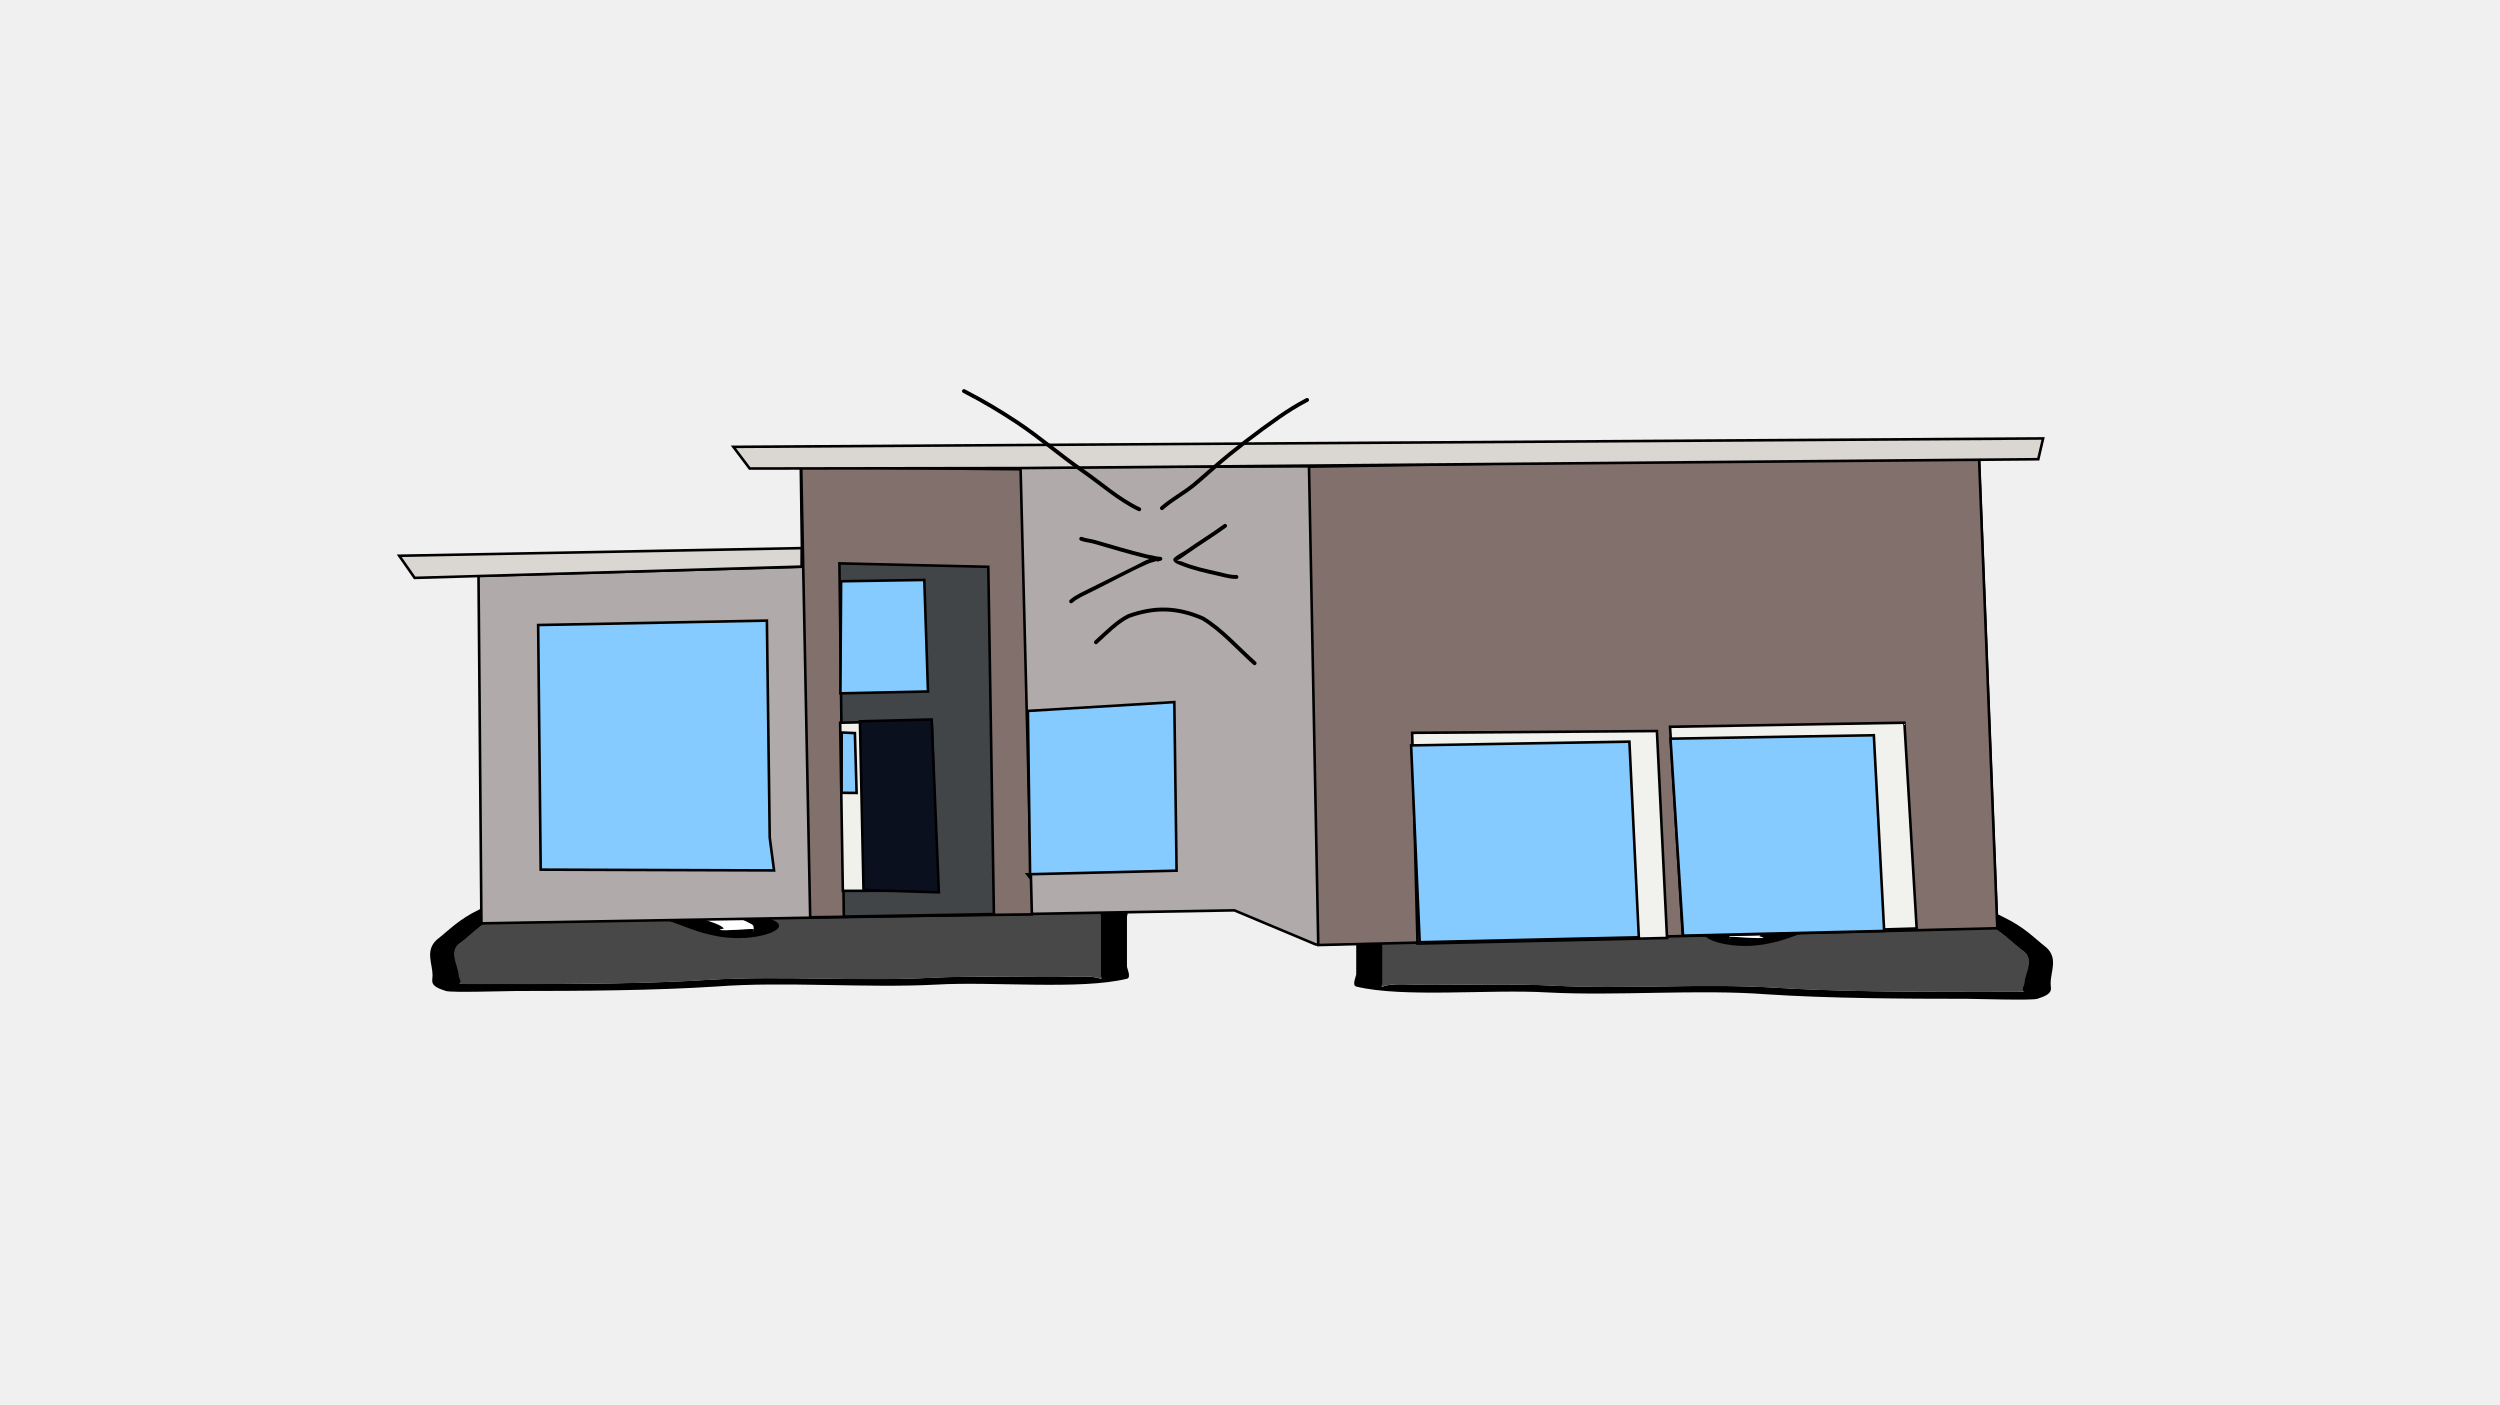
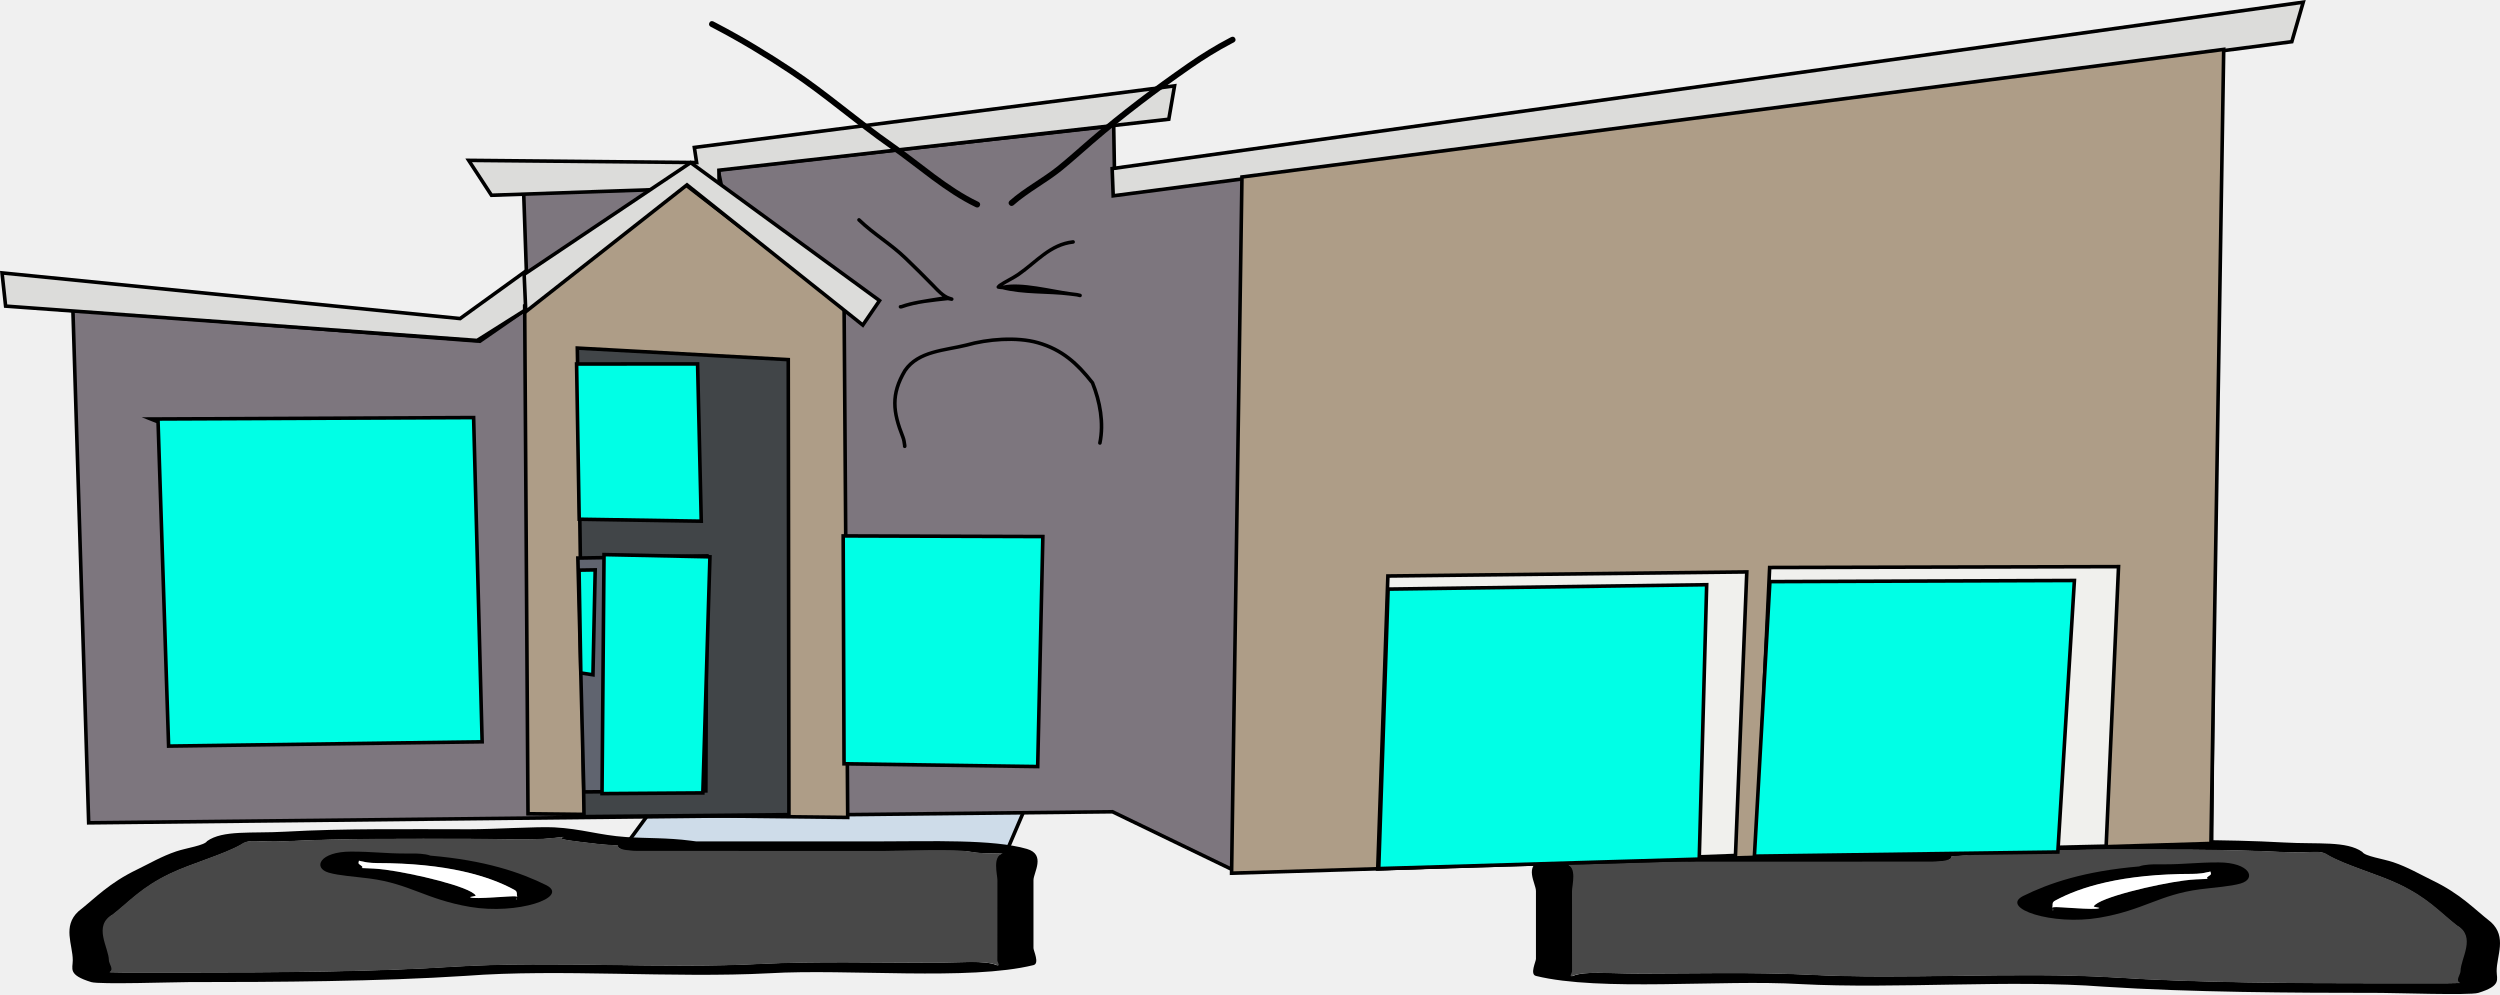
- <svg xmlns="http://www.w3.org/2000/svg" version="1.1" width="959.459" height="539.039" viewBox="0,0,959.459,539.039">
-   <g transform="translate(159.7297,89.51952)">
-     <g data-paper-data="{&quot;isPaintingLayer&quot;:true}" fill-rule="nonzero" stroke-linejoin="miter" stroke-miterlimit="10" stroke-dasharray="" stroke-dashoffset="0" style="mix-blend-mode: normal">
-       <path d="M-159.73,449.52v-539.039h959.459v539.039z" fill="none" stroke="#f00000" stroke-width="0" stroke-linecap="butt" />
-       <path d="M158.899,253.874l33.289,-29.892l93.013,-0.267l-19.582,30.159z" data-paper-data="{&quot;index&quot;:null}" fill="#cedce9" stroke="#000000" stroke-width="1" stroke-linecap="round" />
-       <path d="M367.931,256.874l-19.582,-30.159l93.013,0.267l33.289,29.892z" data-paper-data="{&quot;index&quot;:null}" fill="#cedce9" stroke="#000000" stroke-width="1" stroke-linecap="round" />
-       <path d="M483.498,255.307c-2.517,0.331 -4.992,0.52 -7.442,0.656c0.017,0.051 0.025,0.104 0.025,0.159c0,1.346 -5.125,1.346 -5.125,1.346c-22.636,0 -45.271,0 -67.907,0c-5.825,0 -20.318,-0.611 -24.615,0.194c-2.475,0.464 -4.246,0.418 -7.417,0.479c-0.358,0.007 -1.009,0.022 -1.584,0.031c3.066,0.575 1.584,5.888 1.584,7.373c0,6.282 0,12.563 0,18.845c0,1.122 0,2.243 0,3.365c0,0.449 -0.901,1.727 0,1.346c3.429,-1.45 10.122,-0.67 17.938,-0.673c15.406,-0.005 31.9,-0.438 47.031,0.29c27.631,1.451 57.338,-0.868 84.748,0.75c23.085,1.516 50.72,1.652 74.505,1.652c5.979,0 11.958,0 17.938,0c0.9,0 2.312,-0.032 3.775,-0.067c-1.471,-0.691 0.069,-2.36 0.069,-3.298c0,-3.505 4.473,-9.55 -1.018,-12.698c-4.852,-3.823 -7.922,-7.505 -15.837,-11.318c-5.84,-2.813 -14.932,-5.307 -19.764,-8.102c-2.343,-1.666 -4.44,-0.475 -12.069,-0.861c-16.881,-0.853 -33.812,-0.673 -51.251,-0.673c-6.357,0 -14.34,0.339 -20.5,0c-1.3,-0.072 -3.744,-0.338 -5.576,-0.555c3.35,0.68 -4.295,1.337 -7.507,1.759zM403.049,254.776c17.107,0 34.215,0 51.322,0c0.494,-0.065 0.987,-0.13 1.48,-0.194c6.5,-0.854 12.369,-0.627 17.938,-1.01c7.589,-0.521 12.129,-2.275 19.959,-2.692c4.498,-0.24 16.957,0.531 23.333,0.531c17.29,0 34.561,-0.26 51.251,0.673c9.376,0.524 17.299,-0.497 21.684,2.62c0.646,1.184 5.82,1.924 8.526,2.835c4.135,1.392 7.591,3.454 10.791,4.995c7.932,3.821 11.42,7.752 16.393,11.67c4.445,4.131 1.544,9.253 1.544,13.55c0,2.376 1.426,4.05 -5.125,6.057c-2.284,0.7 -23.388,0 -26.907,0c-24.533,0 -53.197,-0.171 -76.991,-1.733c-26.139,-2.007 -57.254,0.698 -84.272,-0.721c-21.772,-1.288 -55.379,2.143 -73.209,-2.257c-1.765,-0.436 0,-3.994 0,-4.711c0,-6.282 0,-12.563 0,-18.845c0,-2.1 -3.525,-7.114 1.822,-8.678c9.331,-2.729 26.795,-2.09 40.459,-2.09z" data-paper-data="{&quot;index&quot;:null}" fill="#000000" stroke="none" stroke-width="1" stroke-linecap="butt" />
-       <path d="M475.984,255.898c2.45,-0.136 4.955,-0.327 7.472,-0.658c3.213,-0.422 10.888,-1.08 7.538,-1.76c1.832,0.218 4.296,0.484 5.596,0.555c6.16,0.339 14.215,0.003 20.572,0.003c17.439,0 34.48,-0.161 51.36,0.692c7.629,0.385 9.742,-0.8 12.085,0.866c4.832,2.795 13.962,5.309 19.802,8.122c7.915,3.813 10.995,7.52 15.848,11.343c5.491,3.149 0.994,9.217 0.994,12.722c0,0.938 -1.55,2.613 -0.079,3.303c-1.462,0.035 -2.877,0.068 -3.777,0.068c-5.979,0 -11.969,0.004 -17.948,0.004c-23.785,0 -51.531,-0.113 -74.617,-1.629c-27.41,-1.617 -57.389,0.689 -85.019,-0.763c-15.131,-0.728 -31.672,-0.311 -47.078,-0.305c-7.815,0.003 -14.514,-0.78 -17.944,0.67c-0.901,0.381 -0.004,-0.899 -0.004,-1.348c0,-1.122 -0.009,-2.249 -0.009,-3.371c0,-6.282 -0.011,-12.601 -0.011,-18.882c0,-1.485 1.498,-6.811 -1.569,-7.386c0.575,-0.009 1.227,-0.024 1.585,-0.031c3.171,-0.061 4.946,-0.017 7.421,-0.481c4.296,-0.805 18.803,-0.201 24.628,-0.201c22.636,0 45.392,-0.027 68.028,-0.027c0,0 5.15,-0.002 5.15,-1.348c0,-0.055 -0.008,-0.108 -0.025,-0.159z" data-paper-data="{&quot;noHover&quot;:false,&quot;origItem&quot;:[&quot;Path&quot;,{&quot;applyMatrix&quot;:true,&quot;segments&quot;:[[[579.60736,595.76373],[0.95609,-0.20262],[0.00646,0.07548]],[[579.61718,596],[0,-0.08208],[0,2]],[[577.61718,598],[0,0],[-8.83333,0]],[[551.11718,598],[8.83333,0],[-2.27308,0]],[[541.51161,598.28885],[1.67648,-1.19621],[-0.96568,0.68904]],[[538.61718,599],[1.23739,-0.09027],[-0.13966,0.01019]],[[537.99901,599.04541],[0.22447,-0.0134],[1.19653,0.85421]],[[538.61718,610],[0,-2.20646],[0,9.33333]],[[538.61718,638],[0,-9.33333],[0,1.66667]],[[538.61718,643],[0,-1.66667],[0,0.66667]],[[538.61718,645],[-0.35177,0.56631],[1.33831,-2.15456]],[[545.61718,644],[-3.04994,0.00386],[6.01206,-0.00761]],[[563.97058,644.43107],[-5.90478,-1.08158],[10.78253,2.15651]],[[597.04254,645.54479],[-10.6965,-2.40266],[9.00888,2.25222]],[[626.11718,648],[-9.28168,0],[2.33333,0]],[[633.11718,648],[-2.33333,0],[0.35109,0]],[[634.59021,647.90091],[-0.5707,0.05184],[-0.57412,-1.02596]],[[634.61718,643],[0,1.39387],[0,-5.20707]],[[634.21982,624.13246],[2.14282,4.67827],[-1.8936,-5.6808]],[[628.03948,607.31672],[3.08887,5.66543],[-2.2791,-4.1802]],[[620.32688,595.27881],[1.8857,4.15235],[-0.91417,-2.47477]],[[615.61718,594],[2.9771,0.57275],[-6.58756,-1.26734]],[[595.61718,593],[6.8054,0],[-2.48058,0]],[[587.61718,593],[2.40395,0.50364],[-0.50743,-0.10631]],[[585.44122,592.1748],[0.71481,0.32365],[1.30749,1.01011]],[[582.51161,594.78885],[1.25365,-0.62682],[-0.98239,0.4912]]],&quot;closed&quot;:true}],&quot;index&quot;:null}" fill="#484848" stroke="none" stroke-width="1" stroke-linecap="butt" />
-       <path d="M547.832,260.833c0,-0.156 -0.071,-0.417 -0.139,-0.674c-0.264,0.104 -0.658,0.193 -1.164,0.269c-1.518,0.406 -3.822,0.406 -3.822,0.406c-19.521,0 -30.797,3.573 -37.698,7.332c-0.812,0.426 -0.74,0.94 -0.74,1.417c0,0.136 -0.049,0.351 -0.103,0.574c0.052,-0.072 0.18,-0.131 0.443,-0.169c1.159,-0.167 11.237,0.857 12.473,0.267c0.372,-0.177 -1.823,-0.21 -1.702,-0.41c1.489,-2.455 17.275,-6.169 25.035,-7.188c2.013,-0.264 4.278,-0.397 6.531,-0.458c-0.881,-0.36 0.886,-0.912 0.886,-1.366zM504.138,270.268c-0.116,0.479 -0.219,0.936 0.13,0.66c0.239,-0.188 -0.106,-0.453 -0.13,-0.66zM495.841,266.961c7.325,-3.627 17.067,-6.934 32.248,-8.235c1.426,-0.585 4.368,-0.585 4.368,-0.585h2.563c5.802,0 8.872,-0.531 15.105,-0.531c8.655,0 10.662,4.52 6.136,5.844c-2.856,0.835 -7.437,1.109 -11.261,1.612c-11.317,1.486 -15.516,5.757 -27.917,7.882c-13.143,2.252 -27.613,-2.639 -21.24,-5.986z" data-paper-data="{&quot;index&quot;:null}" fill="#000000" stroke="none" stroke-width="1" stroke-linecap="butt" />
-       <path d="M547.883,260.114c0.068,0.257 0.151,0.522 0.151,0.678c0,0.455 -1.746,1.015 -0.865,1.375c-2.252,0.061 -4.531,0.188 -6.544,0.453c-7.76,1.019 -23.623,4.714 -25.111,7.169c-0.121,0.2 1.83,0.351 1.458,0.528c-1.237,0.589 -11.401,-0.452 -12.56,-0.285c-0.262,0.038 -0.39,0.097 -0.442,0.169c0.054,-0.223 0.094,-0.442 0.094,-0.577c0,-0.477 -0.094,-1 0.718,-1.426c6.901,-3.759 18.583,-7.411 38.105,-7.411c0,0 2.314,0.003 3.833,-0.403c0.506,-0.076 0.9,-0.164 1.164,-0.269z" data-paper-data="{&quot;noHover&quot;:false,&quot;origItem&quot;:[&quot;Path&quot;,{&quot;applyMatrix&quot;:true,&quot;segments&quot;:[[[607.563,601.99816],[0.02649,0.38155],[-0.10299,0.15484]],[[607.10872,602.39727],[0.1976,-0.11227],[-0.59254,0.60273]],[[605.61718,603],[0,0],[-7.618,0]],[[590.90604,613.89443],[2.69308,-5.58508],[-0.31682,0.63364]],[[590.61718,616],[0,-0.70843],[0,0.20156]],[[590.57685,616.85325],[0.02106,-0.33136],[0.02013,-0.10671]],[[590.74964,616.60263],[-0.10238,0.05628],[0.45234,-0.24865]],[[595.61718,617],[-0.48256,0.87548],[0.14503,-0.26312]],[[594.95308,616.3906],[-0.04725,0.29671],[0.58086,-3.64773]],[[604.72276,605.71115],[-3.02833,1.51416],[0.78545,-0.39273]],[[607.27135,605.03032],[-0.87898,0.0905],[-0.34365,-0.53523]],[[607.61718,603],[0,0.6759],[0,-0.23192]]],&quot;closed&quot;:true}],&quot;index&quot;:null}" fill="#ffffff" stroke="none" stroke-width="1" stroke-linecap="butt" />
-       <g stroke="none" stroke-width="1" stroke-linecap="butt">
-         <path d="M150.051,252.307c-3.212,-0.422 -10.858,-1.08 -7.507,-1.759c-1.832,0.218 -4.276,0.484 -5.576,0.555c-6.16,0.339 -14.144,0 -20.5,0c-17.439,0 -34.37,-0.18 -51.251,0.673c-7.629,0.385 -9.726,-0.805 -12.069,0.861c-4.832,2.795 -13.924,5.289 -19.764,8.102c-7.915,3.813 -10.985,7.494 -15.837,11.318c-5.491,3.149 -1.018,9.194 -1.018,12.698c0,0.938 1.54,2.608 0.069,3.298c1.462,0.035 2.875,0.067 3.775,0.067c5.979,0 11.958,0 17.938,0c23.785,0 51.419,-0.137 74.505,-1.652c27.41,-1.617 57.117,0.702 84.748,-0.75c15.131,-0.728 31.625,-0.295 47.031,-0.29c7.816,0.003 14.508,-0.777 17.938,0.673c0.901,0.381 0,-0.897 0,-1.346c0,-1.122 0,-2.243 0,-3.365c0,-6.282 0,-12.563 0,-18.845c0,-1.485 -1.482,-6.798 1.584,-7.373c-0.575,-0.009 -1.226,-0.024 -1.584,-0.031c-3.171,-0.061 -4.942,-0.015 -7.417,-0.479c-4.296,-0.805 -18.79,-0.194 -24.615,-0.194c-22.636,0 -45.271,0 -67.907,0c0,0 -5.125,0 -5.125,-1.346c0,-0.055 0.009,-0.108 0.025,-0.159c-2.45,-0.136 -4.925,-0.326 -7.442,-0.656zM230.5,251.776c13.664,0 31.128,-0.639 40.459,2.09c5.347,1.564 1.822,6.578 1.822,8.678c0,6.282 0,12.563 0,18.845c0,0.717 1.765,4.276 0,4.711c-17.83,4.4 -51.436,0.969 -73.209,2.257c-27.018,1.419 -58.133,-1.285 -84.272,0.721c-23.793,1.562 -52.458,1.733 -76.991,1.733c-3.519,0 -24.622,0.7 -26.907,0c-6.551,-2.007 -5.125,-3.682 -5.125,-6.057c0,-4.297 -2.9,-9.419 1.544,-13.55c4.973,-3.919 8.461,-7.849 16.393,-11.67c3.2,-1.541 6.656,-3.603 10.791,-4.995c2.706,-0.911 7.879,-1.651 8.526,-2.835c4.385,-3.117 12.308,-2.096 21.684,-2.62c16.69,-0.933 33.961,-0.673 51.251,-0.673c6.376,0 18.835,-0.771 23.333,-0.531c7.83,0.417 12.37,2.171 19.959,2.692c5.569,0.382 11.438,0.156 17.938,1.01c0.493,0.065 0.987,0.13 1.48,0.194c17.107,0 34.215,0 51.322,0z" data-paper-data="{&quot;index&quot;:null}" fill="#000000" />
-         <path d="M157.565,252.898c-0.017,0.051 -0.025,0.104 -0.025,0.159c0,1.346 5.15,1.348 5.15,1.348c22.636,0 45.392,0.027 68.028,0.027c5.825,0 20.332,-0.604 24.628,0.201c2.475,0.464 4.25,0.42 7.421,0.481c0.358,0.007 1.009,0.022 1.585,0.031c-3.066,0.575 -1.569,5.901 -1.569,7.386c0,6.282 -0.011,12.601 -0.011,18.882c0,1.122 -0.009,2.249 -0.009,3.371c0,0.449 0.898,1.729 -0.004,1.348c-3.429,-1.45 -10.128,-0.668 -17.944,-0.67c-15.406,-0.005 -31.947,-0.422 -47.078,0.305c-27.631,1.451 -57.609,-0.854 -85.019,0.763c-23.085,1.516 -50.832,1.629 -74.617,1.629c-5.979,0 -11.969,-0.004 -17.948,-0.004c-0.9,0 -2.314,-0.033 -3.777,-0.068c1.471,-0.691 -0.079,-2.365 -0.079,-3.303c0,-3.505 -4.497,-9.573 0.994,-12.722c4.852,-3.823 7.932,-7.53 15.848,-11.343c5.84,-2.813 14.97,-5.327 19.802,-8.122c2.343,-1.666 4.456,-0.48 12.085,-0.866c16.881,-0.853 33.921,-0.692 51.36,-0.692c6.357,0 14.411,0.336 20.572,-0.003c1.3,-0.072 3.764,-0.338 5.596,-0.555c-3.351,0.68 4.325,1.338 7.538,1.76c2.517,0.331 5.022,0.522 7.472,0.658z" data-paper-data="{&quot;noHover&quot;:false,&quot;origItem&quot;:[&quot;Path&quot;,{&quot;applyMatrix&quot;:true,&quot;segments&quot;:[[[579.60736,595.76373],[0.95609,-0.20262],[0.00646,0.07548]],[[579.61718,596],[0,-0.08208],[0,2]],[[577.61718,598],[0,0],[-8.83333,0]],[[551.11718,598],[8.83333,0],[-2.27308,0]],[[541.51161,598.28885],[1.67648,-1.19621],[-0.96568,0.68904]],[[538.61718,599],[1.23739,-0.09027],[-0.13966,0.01019]],[[537.99901,599.04541],[0.22447,-0.0134],[1.19653,0.85421]],[[538.61718,610],[0,-2.20646],[0,9.33333]],[[538.61718,638],[0,-9.33333],[0,1.66667]],[[538.61718,643],[0,-1.66667],[0,0.66667]],[[538.61718,645],[-0.35177,0.56631],[1.33831,-2.15456]],[[545.61718,644],[-3.04994,0.00386],[6.01206,-0.00761]],[[563.97058,644.43107],[-5.90478,-1.08158],[10.78253,2.15651]],[[597.04254,645.54479],[-10.6965,-2.40266],[9.00888,2.25222]],[[626.11718,648],[-9.28168,0],[2.33333,0]],[[633.11718,648],[-2.33333,0],[0.35109,0]],[[634.59021,647.90091],[-0.5707,0.05184],[-0.57412,-1.02596]],[[634.61718,643],[0,1.39387],[0,-5.20707]],[[634.21982,624.13246],[2.14282,4.67827],[-1.8936,-5.6808]],[[628.03948,607.31672],[3.08887,5.66543],[-2.2791,-4.1802]],[[620.32688,595.27881],[1.8857,4.15235],[-0.91417,-2.47477]],[[615.61718,594],[2.9771,0.57275],[-6.58756,-1.26734]],[[595.61718,593],[6.8054,0],[-2.48058,0]],[[587.61718,593],[2.40395,0.50364],[-0.50743,-0.10631]],[[585.44122,592.1748],[0.71481,0.32365],[1.30749,1.01011]],[[582.51161,594.78885],[1.25365,-0.62682],[-0.98239,0.4912]]],&quot;closed&quot;:true}],&quot;index&quot;:null}" fill="#484848" />
-         <path d="M85.718,257.833c0,0.455 1.767,1.006 0.886,1.366c2.252,0.061 4.518,0.194 6.531,0.458c7.76,1.019 23.547,4.733 25.035,7.188c0.121,0.2 -2.073,0.233 -1.702,0.41c1.237,0.589 11.314,-0.435 12.473,-0.267c0.262,0.038 0.391,0.097 0.443,0.169c-0.054,-0.223 -0.103,-0.439 -0.103,-0.574c0,-0.477 0.072,-0.991 -0.74,-1.417c-6.901,-3.759 -18.176,-7.332 -37.698,-7.332c0,0 -2.304,0 -3.822,-0.406c-0.506,-0.076 -0.9,-0.164 -1.164,-0.269c-0.068,0.257 -0.139,0.518 -0.139,0.674zM129.281,267.928c0.35,0.276 0.247,-0.182 0.13,-0.66c-0.024,0.208 -0.369,0.472 -0.13,0.66zM137.708,263.961c6.373,3.347 -8.097,8.238 -21.24,5.986c-12.401,-2.125 -16.6,-6.396 -27.917,-7.882c-3.823,-0.502 -8.405,-0.776 -11.261,-1.612c-4.526,-1.324 -2.52,-5.844 6.136,-5.844c6.233,0 9.302,0.531 15.105,0.531h2.563c0,0 2.942,0 4.368,0.585c15.181,1.302 24.923,4.608 32.248,8.235z" data-paper-data="{&quot;index&quot;:null}" fill="#000000" />
-         <path d="M85.666,257.114c0.264,0.104 0.658,0.193 1.164,0.269c1.518,0.406 3.833,0.403 3.833,0.403c19.521,0 31.204,3.652 38.105,7.411c0.812,0.426 0.718,0.95 0.718,1.426c0,0.136 0.04,0.354 0.094,0.577c-0.052,-0.072 -0.179,-0.131 -0.442,-0.169c-1.159,-0.167 -11.324,0.874 -12.56,0.285c-0.372,-0.177 1.579,-0.329 1.458,-0.528c-1.488,-2.455 -17.351,-6.15 -25.111,-7.169c-2.013,-0.264 -4.291,-0.392 -6.544,-0.453c0.881,-0.36 -0.865,-0.92 -0.865,-1.375c0,-0.156 0.083,-0.421 0.151,-0.678z" data-paper-data="{&quot;noHover&quot;:false,&quot;origItem&quot;:[&quot;Path&quot;,{&quot;applyMatrix&quot;:true,&quot;segments&quot;:[[[607.563,601.99816],[0.02649,0.38155],[-0.10299,0.15484]],[[607.10872,602.39727],[0.1976,-0.11227],[-0.59254,0.60273]],[[605.61718,603],[0,0],[-7.618,0]],[[590.90604,613.89443],[2.69308,-5.58508],[-0.31682,0.63364]],[[590.61718,616],[0,-0.70843],[0,0.20156]],[[590.57685,616.85325],[0.02106,-0.33136],[0.02013,-0.10671]],[[590.74964,616.60263],[-0.10238,0.05628],[0.45234,-0.24865]],[[595.61718,617],[-0.48256,0.87548],[0.14503,-0.26312]],[[594.95308,616.3906],[-0.04725,0.29671],[0.58086,-3.64773]],[[604.72276,605.71115],[-3.02833,1.51416],[0.78545,-0.39273]],[[607.27135,605.03032],[-0.87898,0.0905],[-0.34365,-0.53523]],[[607.61718,603],[0,0.6759],[0,-0.23192]]],&quot;closed&quot;:true}],&quot;index&quot;:null}" fill="#ffffff" />
+ <svg xmlns="http://www.w3.org/2000/svg" version="1.1" width="693.517" height="275.752" viewBox="0,0,693.517,275.752">
+   <g transform="translate(20.37219,-86.22345)">
+     <g stroke-miterlimit="10">
+       <g stroke-width="1">
+         <path d="M412.876,324.727l-19.582,-30.159l93.013,0.267l33.289,29.892z" fill="#cedce9" stroke="#000000" stroke-linecap="round" />
+         <path d="M528.443,323.16c-2.517,0.331 -4.992,0.52 -7.442,0.656c0.017,0.051 0.025,0.104 0.025,0.159c0,1.346 -5.125,1.346 -5.125,1.346c-22.636,0 -45.271,0 -67.907,0c-5.825,0 -20.318,-0.611 -24.615,0.194c-2.475,0.464 -4.246,0.418 -7.417,0.479c-0.358,0.007 -1.009,0.022 -1.584,0.031c3.066,0.575 1.584,5.888 1.584,7.373c0,6.282 0,12.563 0,18.845c0,1.122 0,2.243 0,3.365c0,0.449 -0.901,1.727 0,1.346c3.429,-1.45 10.122,-0.67 17.938,-0.673c15.406,-0.005 31.9,-0.438 47.031,0.29c27.631,1.451 57.338,-0.868 84.748,0.75c23.085,1.516 50.72,1.652 74.505,1.652c5.979,0 11.958,0 17.938,0c0.9,0 2.312,-0.032 3.775,-0.067c-1.471,-0.691 0.069,-2.36 0.069,-3.298c0,-3.505 4.473,-9.55 -1.018,-12.698c-4.852,-3.823 -7.922,-7.505 -15.837,-11.318c-5.84,-2.813 -14.932,-5.307 -19.764,-8.102c-2.343,-1.666 -4.44,-0.475 -12.069,-0.861c-16.881,-0.853 -33.812,-0.673 -51.251,-0.673c-6.357,0 -14.34,0.339 -20.5,0c-1.3,-0.072 -3.744,-0.338 -5.576,-0.555c3.35,0.68 -4.295,1.337 -7.507,1.759zM447.994,322.629c17.107,0 34.215,0 51.322,0c0.494,-0.065 0.987,-0.13 1.48,-0.194c6.5,-0.854 12.369,-0.627 17.938,-1.01c7.589,-0.521 12.129,-2.275 19.959,-2.692c4.498,-0.24 16.957,0.531 23.333,0.531c17.29,0 34.561,-0.26 51.251,0.673c9.376,0.524 17.299,-0.497 21.684,2.62c0.646,1.184 5.82,1.924 8.526,2.835c4.135,1.392 7.591,3.454 10.791,4.995c7.932,3.821 11.42,7.752 16.393,11.67c4.445,4.131 1.544,9.253 1.544,13.55c0,2.376 1.426,4.05 -5.125,6.057c-2.284,0.7 -23.388,0 -26.907,0c-24.533,0 -53.197,-0.171 -76.991,-1.733c-26.139,-2.007 -57.254,0.698 -84.272,-0.721c-21.772,-1.288 -55.379,2.143 -73.209,-2.257c-1.765,-0.436 0,-3.994 0,-4.711c0,-6.282 0,-12.563 0,-18.845c0,-2.1 -3.525,-7.114 1.822,-8.678c9.331,-2.729 26.795,-2.09 40.459,-2.09z" fill="#000000" stroke="none" stroke-linecap="butt" />
+         <path d="M520.93,323.751c2.45,-0.136 4.955,-0.327 7.472,-0.658c3.213,-0.422 10.888,-1.08 7.538,-1.76c1.832,0.218 4.296,0.484 5.596,0.555c6.16,0.339 14.215,0.003 20.572,0.003c17.439,0 34.48,-0.161 51.36,0.692c7.629,0.385 9.742,-0.8 12.085,0.866c4.832,2.795 13.962,5.309 19.802,8.122c7.915,3.813 10.995,7.52 15.848,11.343c5.491,3.149 0.994,9.217 0.994,12.722c0,0.938 -1.55,2.613 -0.079,3.303c-1.462,0.035 -2.877,0.068 -3.777,0.068c-5.979,0 -11.969,0.004 -17.948,0.004c-23.785,0 -51.531,-0.113 -74.617,-1.629c-27.41,-1.617 -57.389,0.689 -85.019,-0.763c-15.131,-0.728 -31.672,-0.311 -47.078,-0.305c-7.815,0.003 -14.514,-0.78 -17.944,0.67c-0.901,0.381 -0.004,-0.899 -0.004,-1.348c0,-1.122 -0.009,-2.249 -0.009,-3.371c0,-6.282 -0.011,-12.601 -0.011,-18.882c0,-1.485 1.498,-6.811 -1.569,-7.386c0.575,-0.009 1.227,-0.024 1.585,-0.031c3.171,-0.061 4.946,-0.017 7.421,-0.481c4.296,-0.805 18.803,-0.201 24.628,-0.201c22.636,0 45.392,-0.027 68.028,-0.027c0,0 5.15,-0.002 5.15,-1.348c0,-0.055 -0.008,-0.108 -0.025,-0.159z" fill="#484848" stroke="none" stroke-linecap="butt" />
+         <path d="M592.777,328.686c0,-0.156 -0.071,-0.417 -0.139,-0.674c-0.264,0.104 -0.658,0.193 -1.164,0.269c-1.518,0.406 -3.822,0.406 -3.822,0.406c-19.521,0 -30.797,3.573 -37.698,7.332c-0.812,0.426 -0.74,0.94 -0.74,1.417c0,0.136 -0.049,0.351 -0.103,0.574c0.052,-0.072 0.18,-0.131 0.443,-0.169c1.159,-0.167 11.237,0.857 12.473,0.267c0.372,-0.177 -1.823,-0.21 -1.702,-0.41c1.489,-2.455 17.275,-6.169 25.035,-7.188c2.013,-0.264 4.278,-0.397 6.531,-0.458c-0.881,-0.36 0.886,-0.912 0.886,-1.366zM549.084,338.121c-0.116,0.479 -0.219,0.936 0.13,0.66c0.239,-0.188 -0.106,-0.453 -0.13,-0.66zM540.786,334.814c7.325,-3.627 17.067,-6.934 32.248,-8.235c1.426,-0.585 4.368,-0.585 4.368,-0.585h2.563c5.802,0 8.872,-0.531 15.105,-0.531c8.655,0 10.662,4.52 6.136,5.844c-2.856,0.835 -7.437,1.109 -11.261,1.612c-11.317,1.486 -15.516,5.757 -27.917,7.882c-13.143,2.252 -27.613,-2.639 -21.24,-5.986z" fill="#000000" stroke="none" stroke-linecap="butt" />
+         <path d="M592.829,327.967c0.068,0.257 0.151,0.522 0.151,0.678c0,0.455 -1.746,1.015 -0.865,1.375c-2.252,0.061 -4.531,0.188 -6.544,0.453c-7.76,1.019 -23.623,4.714 -25.111,7.169c-0.121,0.2 1.83,0.351 1.458,0.528c-1.237,0.589 -11.401,-0.452 -12.56,-0.285c-0.262,0.038 -0.39,0.097 -0.442,0.169c0.054,-0.223 0.094,-0.442 0.094,-0.577c0,-0.477 -0.094,-1 0.718,-1.426c6.901,-3.759 18.583,-7.411 38.105,-7.411c0,0 2.314,0.003 3.833,-0.403c0.506,-0.076 0.9,-0.164 1.164,-0.269z" fill="#ffffff" stroke="none" stroke-linecap="butt" />
      </g>
+       <path d="M152.437,321.727l33.289,-45.346l93.013,-0.405l-19.582,45.751z" fill="#cedce9" stroke="#000000" stroke-width="1" stroke-linecap="round" />
+       <path d="M143.59,320.16c-3.212,-0.422 -10.858,-1.08 -7.507,-1.759c-1.832,0.218 -4.276,0.484 -5.576,0.555c-6.16,0.339 -14.144,0 -20.5,0c-17.439,0 -34.37,-0.18 -51.251,0.673c-7.629,0.385 -9.726,-0.805 -12.069,0.861c-4.832,2.795 -13.924,5.289 -19.764,8.102c-7.915,3.813 -10.985,7.494 -15.837,11.318c-5.491,3.149 -1.018,9.194 -1.018,12.698c0,0.938 1.54,2.608 0.069,3.298c1.462,0.035 2.875,0.067 3.775,0.067c5.979,0 11.958,0 17.938,0c23.785,0 51.419,-0.137 74.505,-1.652c27.41,-1.617 57.117,0.702 84.748,-0.75c15.131,-0.728 31.625,-0.295 47.031,-0.29c7.816,0.003 14.508,-0.777 17.938,0.673c0.901,0.381 0,-0.897 0,-1.346c0,-1.122 0,-2.243 0,-3.365c0,-6.282 0,-12.563 0,-18.845c0,-1.485 -1.482,-6.798 1.584,-7.373c-0.575,-0.009 -1.226,-0.024 -1.584,-0.031c-3.171,-0.061 -4.942,-0.015 -7.417,-0.479c-4.296,-0.805 -18.79,-0.194 -24.615,-0.194c-22.636,0 -45.271,0 -67.907,0c0,0 -5.125,0 -5.125,-1.346c0,-0.055 0.009,-0.108 0.025,-0.159c-2.45,-0.136 -4.925,-0.326 -7.442,-0.656zM224.039,319.629c13.664,0 31.128,-0.639 40.459,2.09c5.347,1.564 1.822,6.578 1.822,8.678c0,6.282 0,12.563 0,18.845c0,0.717 1.765,4.276 0,4.711c-17.83,4.4 -51.436,0.969 -73.209,2.257c-27.018,1.419 -58.133,-1.285 -84.272,0.721c-23.793,1.562 -52.458,1.733 -76.991,1.733c-3.519,0 -24.622,0.7 -26.907,0c-6.551,-2.007 -5.125,-3.682 -5.125,-6.057c0,-4.297 -2.9,-9.419 1.544,-13.55c4.973,-3.919 8.461,-7.849 16.393,-11.67c3.2,-1.541 6.656,-3.603 10.791,-4.995c2.706,-0.911 7.879,-1.651 8.526,-2.835c4.385,-3.117 12.308,-2.096 21.684,-2.62c16.69,-0.933 33.961,-0.673 51.251,-0.673c6.376,0 18.835,-0.771 23.333,-0.531c7.83,0.417 12.37,2.171 19.959,2.692c5.569,0.382 11.438,0.156 17.938,1.01c0.493,0.065 0.987,0.13 1.48,0.194c17.107,0 34.215,0 51.322,0z" fill="#000000" stroke="none" stroke-width="1" stroke-linecap="butt" />
+       <path d="M151.103,320.751c-0.017,0.051 -0.025,0.104 -0.025,0.159c0,1.346 5.15,1.348 5.15,1.348c22.636,0 45.392,0.027 68.028,0.027c5.825,0 20.332,-0.604 24.628,0.201c2.475,0.464 4.25,0.42 7.421,0.481c0.358,0.007 1.009,0.022 1.585,0.031c-3.066,0.575 -1.569,5.901 -1.569,7.386c0,6.282 -0.011,12.601 -0.011,18.882c0,1.122 -0.009,2.249 -0.009,3.371c0,0.449 0.898,1.729 -0.004,1.348c-3.429,-1.45 -10.128,-0.668 -17.944,-0.67c-15.406,-0.005 -31.947,-0.422 -47.078,0.305c-27.631,1.451 -57.609,-0.854 -85.019,0.763c-23.085,1.516 -50.832,1.629 -74.617,1.629c-5.979,0 -11.969,-0.004 -17.948,-0.004c-0.9,0 -2.314,-0.033 -3.777,-0.068c1.471,-0.691 -0.079,-2.365 -0.079,-3.303c0,-3.505 -4.497,-9.573 0.994,-12.722c4.852,-3.823 7.932,-7.53 15.848,-11.343c5.84,-2.813 14.97,-5.327 19.802,-8.122c2.343,-1.666 4.456,-0.48 12.085,-0.866c16.881,-0.853 33.921,-0.692 51.36,-0.692c6.357,0 14.411,0.336 20.572,-0.003c1.3,-0.072 3.764,-0.338 5.596,-0.555c-3.351,0.68 4.325,1.338 7.538,1.76c2.517,0.331 5.022,0.522 7.472,0.658z" fill="#484848" stroke="none" stroke-width="1" stroke-linecap="butt" />
+       <path d="M79.256,325.686c0,0.455 1.767,1.006 0.886,1.366c2.252,0.061 4.518,0.194 6.531,0.458c7.76,1.019 23.547,4.733 25.035,7.188c0.121,0.2 -2.073,0.233 -1.702,0.41c1.237,0.589 11.314,-0.435 12.473,-0.267c0.262,0.038 0.391,0.097 0.443,0.169c-0.054,-0.223 -0.103,-0.439 -0.103,-0.574c0,-0.477 0.072,-0.991 -0.74,-1.417c-6.901,-3.759 -18.176,-7.332 -37.698,-7.332c0,0 -2.304,0 -3.822,-0.406c-0.506,-0.076 -0.9,-0.164 -1.164,-0.269c-0.068,0.257 -0.139,0.518 -0.139,0.674zM122.819,335.782c0.35,0.276 0.247,-0.182 0.13,-0.66c-0.024,0.208 -0.369,0.472 -0.13,0.66zM131.247,331.814c6.373,3.347 -8.097,8.238 -21.24,5.986c-12.401,-2.125 -16.6,-6.396 -27.917,-7.882c-3.823,-0.502 -8.405,-0.776 -11.261,-1.612c-4.526,-1.324 -2.52,-5.844 6.136,-5.844c6.233,0 9.302,0.531 15.105,0.531h2.563c0,0 2.942,0 4.368,0.585c15.181,1.302 24.923,4.608 32.248,8.235z" fill="#000000" stroke="none" stroke-width="1" stroke-linecap="butt" />
+       <path d="M79.205,324.967c0.264,0.104 0.658,0.193 1.164,0.269c1.518,0.406 3.833,0.403 3.833,0.403c19.521,0 31.204,3.652 38.105,7.411c0.812,0.426 0.718,0.95 0.718,1.426c0,0.136 0.04,0.354 0.094,0.577c-0.052,-0.072 -0.179,-0.131 -0.442,-0.169c-1.159,-0.167 -11.324,0.874 -12.56,0.285c-0.372,-0.177 1.579,-0.329 1.458,-0.528c-1.488,-2.455 -17.351,-6.15 -25.111,-7.169c-2.013,-0.264 -4.291,-0.392 -6.544,-0.453c0.881,-0.36 -0.865,-0.92 -0.865,-1.375c0,-0.156 0.083,-0.421 0.151,-0.678z" fill="#ffffff" stroke="none" stroke-width="1" stroke-linecap="butt" />
      <g>
-         <g stroke="#000000" stroke-width="1" stroke-linecap="round">
-           <path d="M25.027,264.844l-1.11,-133.365l124.206,-3.497l-0.517,-37.854l259.299,-0.915l192.855,-2.66l6.958,179.138l-261.459,7.272l-31.259,-13.105z" fill="#b0aaaa" />
-           <path d="M151.202,262.505l-3.433,-172.716l84.19,0.785l4.328,170.827z" fill="#82706c" />
-           <path d="M164.117,262.254l-1.695,-135.56l57.139,1.321l2.153,133.269z" fill="#414548" />
-           <path d="M200.064,252.282l-36.326,0.095l-1.032,-64.524l35.129,-0.746z" fill="#f0f1ea" />
-           <path d="M197.825,186.601l2.76,66.346l-28.913,-0.907l-1.374,-64.728z" fill="#0b101f" />
-           <path d="M163.293,191.601l5.074,0.23l0.657,22.966l-5.746,-0.047z" fill="#85cbff" />
-           <path d="M163.075,133.565l31.924,-0.509l1.416,42.803l-33.609,0.714z" fill="#85cbff" />
-           <path d="M137.34,244.532l-89.559,-0.295l-0.979,-93.883l87.785,-1.695l1.092,83.278z" fill="#85cbff" />
-           <path d="M235.612,247.345l-0.852,-64.021l56.194,-3.39l0.867,64.696l-57.251,1.384z" fill="#85cbff" />
-           <path d="M346.2,273.173l-3.56,-183.592l257.123,-4.107l7.058,181.237z" fill="#82706c" />
-           <path d="M384.29,272.618l-2.055,-80.892l93.931,-0.685l3.883,79.417z" fill="#f1f2ee" />
-           <path d="M385.124,272.093l-3.293,-75.543l83.777,-1.441l3.621,75.071z" fill="#85cbff" />
-           <path d="M486.11,269.442l-4.909,-80.029l89.942,-1.572l4.718,78.977z" fill="#f1f2ee" />
-           <path d="M486.197,269.567l-4.815,-75.595l78.035,-1.319l3.96,75.106z" fill="#85cbff" />
-           <path d="M147.917,127.931l-148.507,4.336l-5.925,-8.492l154.458,-2.941z" fill="#dad6d1" />
-           <path d="M231.564,90.123l-103.573,0.171l-6.259,-8.315l502.651,-3.237l-1.858,7.981z" fill="#dad6d1" />
-         </g>
-         <path d="M209.58,60.242c0.345,-0.666 1.011,-0.321 1.011,-0.321l0.899,0.466c6.718,3.481 12.995,7.245 19.313,11.406c8.762,5.771 16.698,12.737 25.338,18.712c7.145,4.941 13.825,11.048 21.661,14.746c0,0 0.678,0.321 0.357,0.999c-0.321,0.678 -0.999,0.357 -0.999,0.357c-7.911,-3.764 -14.649,-9.873 -21.872,-14.868c-8.631,-5.969 -16.558,-12.928 -25.31,-18.693c-6.276,-4.133 -12.506,-7.87 -19.178,-11.327l-0.899,-0.466c0,0 -0.666,-0.345 -0.321,-1.011z" fill="#000000" stroke="none" stroke-width="0.5" stroke-linecap="butt" />
-         <path d="M342.558,63.624c0.35,0.663 -0.313,1.013 -0.313,1.013l-0.52,0.275c-3.499,1.847 -6.892,3.97 -10.131,6.238c-8.586,6.012 -16.874,12.323 -24.797,19.193c-2.648,2.296 -5.243,4.68 -7.956,6.899c-3.86,3.157 -8.438,5.5 -12.136,8.809c0,0 -0.559,0.5 -1.059,-0.059c-0.5,-0.559 0.059,-1.059 0.059,-1.059c3.722,-3.329 8.319,-5.685 12.201,-8.863c2.696,-2.208 5.276,-4.576 7.909,-6.859c7.962,-6.904 16.291,-13.247 24.92,-19.289c3.29,-2.304 6.737,-4.459 10.291,-6.336l0.52,-0.275c0,0 0.663,-0.35 1.013,0.313z" fill="#000000" stroke="none" stroke-width="0.5" stroke-linecap="butt" />
-         <path d="M260.375,157.507c-0.541,-0.519 -0.023,-1.06 -0.023,-1.06l0.326,-0.337c3.809,-3.42 7.834,-7.61 12.402,-9.874c10.316,-3.696 19.036,-3.457 29.103,0.877c7.346,4.412 13.685,11.621 20.073,17.338c0,0 0.559,0.5 0.059,1.059c-0.5,0.559 -1.059,0.059 -1.059,0.059c-6.294,-5.633 -12.54,-12.746 -19.757,-17.122c-9.667,-4.135 -17.926,-4.355 -27.831,-0.832c-4.401,2.191 -8.313,6.307 -11.986,9.609l-0.245,0.259c0,0 -0.519,0.541 -1.06,0.023z" fill="#000000" stroke="none" stroke-width="0.5" stroke-linecap="butt" />
-         <path d="M315.529,131.88c0.016,0.75 -0.734,0.766 -0.734,0.766l-0.146,0.003c-2.34,0.041 -4.679,-0.68 -6.95,-1.199c-4.781,-1.092 -9.89,-2.187 -14.416,-4.076c-0.834,-0.357 -2.718,-0.88 -2.733,-2.204c-0.01,-0.886 4.176,-3.081 4.892,-3.588c4.786,-3.387 9.836,-6.447 14.539,-9.894c0,0 0.605,-0.443 1.048,0.162c0.443,0.605 -0.162,1.048 -0.162,1.048c-4.715,3.449 -9.765,6.516 -14.559,9.908c-0.015,0.011 -2.47,1.727 -2.477,1.732c-0.422,0.28 -0.822,0.605 -1.286,0.808c-0.154,0.067 -0.57,-0.179 -0.503,-0.024c0.255,0.594 1.222,0.424 1.821,0.669c4.435,1.868 9.479,2.926 14.17,3.997c2.137,0.488 4.382,1.218 6.585,1.161l0.146,-0.003c0,0 0.75,-0.016 0.766,0.734z" fill="#000000" stroke="none" stroke-width="0.5" stroke-linecap="butt" />
-         <path d="M250.851,141.807c-0.541,-0.519 -0.023,-1.06 -0.023,-1.06l0.197,-0.2c2.297,-1.95 5.27,-3.092 7.931,-4.494c6.114,-3.012 12.201,-6.063 18.3,-9.108c1.181,-0.59 2.653,-1.472 4.137,-1.948c-0.489,-0.1 -0.978,-0.202 -1.467,-0.303c-6.678,-1.617 -13.165,-3.601 -19.749,-5.507c-1.743,-0.504 -3.483,-0.584 -5.205,-1.227c0,0 -0.702,-0.264 -0.438,-0.966c0.264,-0.702 0.966,-0.438 0.966,-0.438c1.668,0.631 3.364,0.695 5.058,1.181c6.57,1.885 13.038,3.881 19.698,5.494c1.444,0.3 2.885,0.599 4.335,0.87l1.056,0.08c0.385,0.024 0.693,0.34 0.701,0.733c0.008,0.357 -0.235,0.661 -0.568,0.744l-1.432,0.39l-0.074,-0.272c-1.207,0.394 -2.383,0.606 -3.698,1.188c-7.095,3.136 -13.976,6.997 -20.939,10.426c-2.543,1.34 -5.458,2.421 -7.638,4.298l-0.089,0.098c0,0 -0.519,0.541 -1.06,0.023z" fill="#000000" stroke="none" stroke-width="0.5" stroke-linecap="butt" />
+         <path d="M4.226,314.482l-4.372,-142.237l112.877,8.644l13.271,-9.177l-1.1,-31.87l54.862,-2.05l-0.915,-4.46l109.726,-12.212l0.323,19.016l306.119,-39.671l-1.865,219.758l-270.786,7.672l-34.127,-16.484z" fill="#7d767e" stroke="#000000" stroke-width="1" stroke-linecap="round" />
+         <path d="M288.148,132.993l330.415,-46.167l-3.171,10.963l-326.954,42.752z" fill="#dcdcda" stroke="#000000" stroke-width="1" stroke-linecap="round" />
+         <path d="M303.86,119.299l-124.798,14.146l0.081,4.754l-63.181,2.191l-6.318,-9.683l63.229,0.605l-0.63,-4.185l133.21,-17.086z" fill="#dcdcda" stroke="#000000" stroke-width="1" stroke-linecap="round" />
+         <path d="M126.096,171.758l-14.115,8.911l-130.795,-9.529l-0.996,-9.214l127.072,12.669l18.238,-13.177z" fill="#dcdcda" stroke="#000000" stroke-width="1" stroke-linecap="round" />
+         <path d="M169.852,137.518l43.934,33.941l1.003,141.525l-88.691,-1.013l-0.924,-140.967z" fill="#ae9d87" stroke="#000000" stroke-width="1" stroke-linecap="round" />
+         <path d="M141.636,312.757l-1.742,-123.261l-0.114,-6.712l58.517,3.203l0.184,126.224z" fill="#414548" stroke="#000000" stroke-width="1" stroke-linecap="round" />
+         <path d="M139.93,241.035l35.795,-0.607l-0.293,65.182l-33.842,0.295z" fill="#60646f" stroke="#000000" stroke-width="1" stroke-linecap="round" />
+         <path d="M146.633,306.378l0.553,-66.305l29.382,0.62l-1.966,65.49z" fill="#00ffe6" stroke="#000000" stroke-width="1" stroke-linecap="round" />
+         <path d="M140.266,244.386l4.474,-0.076l-0.625,29.102l-3.365,-0.502z" fill="#00ffe6" stroke="#000000" stroke-width="1" stroke-linecap="round" />
+         <path d="M139.575,187.194l33.567,-0.01l1.02,43.62l-33.856,-0.544z" fill="#00ffe6" stroke="#000000" stroke-width="1" stroke-linecap="round" />
+         <path d="M213.534,234.891l55.389,0.179l-1.435,63.802l-53.721,-0.767z" fill="#00ffe6" stroke="#000000" stroke-width="1" stroke-linecap="round" />
+         <path d="M321.278,328.45l2.877,-193.131l272.344,-35.392l-3.535,220.276z" fill="#ae9d87" stroke="#000000" stroke-width="1" stroke-linecap="round" />
+         <path d="M361.819,327.273l2.817,-81.262l99.564,-1.13l-3.141,78.657z" fill="#f0f0ed" stroke="#000000" stroke-width="1" stroke-linecap="round" />
+         <path d="M362.097,327.175l2.601,-77.529l88.373,-1.22l-2.065,76.121z" fill="#00ffe6" stroke="#000000" stroke-width="1" stroke-linecap="round" />
+         <path d="M466.857,323.159l3.686,-79.505l96.782,-0.244l-3.44,77.543z" fill="#f0f0ed" stroke="#000000" stroke-width="1" stroke-linecap="round" />
+         <path d="M470.609,247.569l84.473,-0.315l-4.596,75.325l-84.179,1.149z" fill="#00ffe6" stroke="#000000" stroke-width="1" stroke-linecap="round" />
+         <path d="M125.027,162.335l46.189,-30.994l52.399,38.273l-4.64,6.792l-48.773,-38.894l-44.719,35.165z" fill="#dcdcda" stroke="#000000" stroke-width="1" stroke-linecap="round" />
+         <path d="M21.506,202.461l89.506,-0.4l2.365,89.939l-86.975,1.196l-2.925,-89.953z" fill="#00ffe6" stroke="#000000" stroke-width="1" stroke-linecap="round" />
+         <path d="M176.424,92.528c0.382,-0.729 1.11,-0.347 1.11,-0.347l0.984,0.515c7.352,3.85 14.22,8.008 21.131,12.602c9.584,6.371 18.256,14.049 27.706,20.643c7.814,5.453 15.113,12.183 23.691,16.276c0,0 0.742,0.355 0.387,1.097c-0.355,0.742 -1.097,0.387 -1.097,0.387c-8.66,-4.166 -16.022,-10.898 -23.921,-16.41c-9.439,-6.587 -18.102,-14.258 -27.675,-20.622c-6.864,-4.563 -13.681,-8.69 -20.984,-12.514l-0.984,-0.515c0,0 -0.729,-0.382 -0.347,-1.11z" fill="#000000" stroke="none" stroke-width="0.5" stroke-linecap="butt" />
+         <path d="M322.271,96.859c0.381,0.729 -0.348,1.11 -0.348,1.11l-0.572,0.299c-3.847,2.009 -7.578,4.323 -11.141,6.795c-9.446,6.555 -18.567,13.438 -27.29,20.937c-2.915,2.507 -5.773,5.109 -8.759,7.53c-4.249,3.445 -9.282,5.993 -13.353,9.606c0,0 -0.615,0.546 -1.161,-0.07c-0.546,-0.615 0.07,-1.161 0.07,-1.161c4.098,-3.635 9.152,-6.197 13.424,-9.665c2.968,-2.409 5.809,-4.995 8.708,-7.487c8.766,-7.536 17.932,-14.454 27.424,-21.041c3.62,-2.512 7.41,-4.859 11.317,-6.902l0.572,-0.299c0,0 0.729,-0.381 1.11,0.348z" fill="#000000" stroke="none" stroke-width="0.5" stroke-linecap="butt" />
+         <path d="M230.609,210.521c-0.5,0.008 -0.508,-0.491 -0.508,-0.491l0.001,-0.173c-0.11,-0.775 -0.19,-1.505 -0.481,-2.233c-2.782,-7.101 -3.414,-12.072 0.641,-18.882c3.829,-5.601 11.306,-5.741 17.345,-7.273c5.893,-1.669 14.108,-2.35 20.049,-0.664c6.884,1.962 11.21,5.903 15.469,11.372c2.151,5.253 3.26,11.392 2.112,17.027c0,0 -0.1,0.49 -0.59,0.39c-0.49,-0.1 -0.39,-0.59 -0.39,-0.59c1.11,-5.404 0.013,-11.274 -1.998,-16.326c-4.165,-5.247 -8.209,-9.011 -14.878,-10.911c-5.741,-1.643 -13.826,-0.961 -19.516,0.668c-5.711,1.433 -13.151,1.55 -16.761,6.845c-3.877,6.518 -3.252,11.189 -0.553,17.978c0.315,0.809 0.419,1.603 0.541,2.459l0.009,0.297c0,0 0.008,0.5 -0.491,0.508z" fill="#000000" stroke="none" stroke-width="0.5" stroke-linecap="butt" />
+         <path d="M228.938,171.338c-0.008,-0.5 0.491,-0.508 0.491,-0.508l0.05,0.025c3.265,-1.163 6.754,-1.555 10.16,-2.135c0.433,-0.074 0.915,-0.178 1.392,-0.231c-1.126,-0.826 -2.154,-1.933 -3.036,-2.841c-2.456,-2.532 -4.975,-4.988 -7.511,-7.439c-4.083,-3.947 -8.872,-6.722 -12.905,-10.621c0,0 -0.359,-0.348 -0.012,-0.707c0.347,-0.36 0.707,-0.012 0.707,-0.012c4.031,3.896 8.822,6.674 12.905,10.621c2.544,2.459 5.07,4.922 7.534,7.462c1.18,1.217 2.801,3.096 4.449,3.576l0.621,0.195c0.205,0.059 0.357,0.247 0.361,0.472c0.005,0.276 -0.215,0.504 -0.491,0.508c-0.037,0.001 -0.073,-0.003 -0.108,-0.01l-0.974,-0.178l0,-0.001c-4.29,0.498 -8.646,0.818 -12.756,2.282l-0.369,0.032c0,0 -0.5,0.008 -0.508,-0.491z" fill="#000000" stroke="none" stroke-width="0.5" stroke-linecap="butt" />
+         <path d="M279.721,168.294c-0.113,0.487 -0.6,0.374 -0.6,0.374l-0.816,-0.19c-0.649,-0.081 -1.299,-0.162 -1.948,-0.244c-5.987,-0.751 -12.959,-0.271 -18.852,-1.813l-0.006,0.048l-0.984,-0.131c-0.245,-0.028 -0.437,-0.235 -0.442,-0.488c-0.002,-0.138 0.051,-0.264 0.14,-0.356v0l0.412,-0.426l0.011,0.01l0.025,-0.044c1.646,-1.125 3.531,-1.95 5.229,-3.124c5.031,-3.479 8.902,-8.368 15.362,-9.066c0,0 0.497,-0.054 0.551,0.443c0.054,0.497 -0.443,0.551 -0.443,0.551c-6.243,0.674 -10.033,5.528 -14.901,8.894c-1.479,1.022 -3.175,1.782 -4.646,2.726c5.016,-1.177 13.814,1.174 18.668,1.783c0.666,0.084 1.333,0.167 1.999,0.251l0.866,0.2c0,0 0.487,0.113 0.374,0.6z" fill="#000000" stroke="none" stroke-width="0.5" stroke-linecap="butt" />
      </g>
    </g>
  </g>
</svg>
